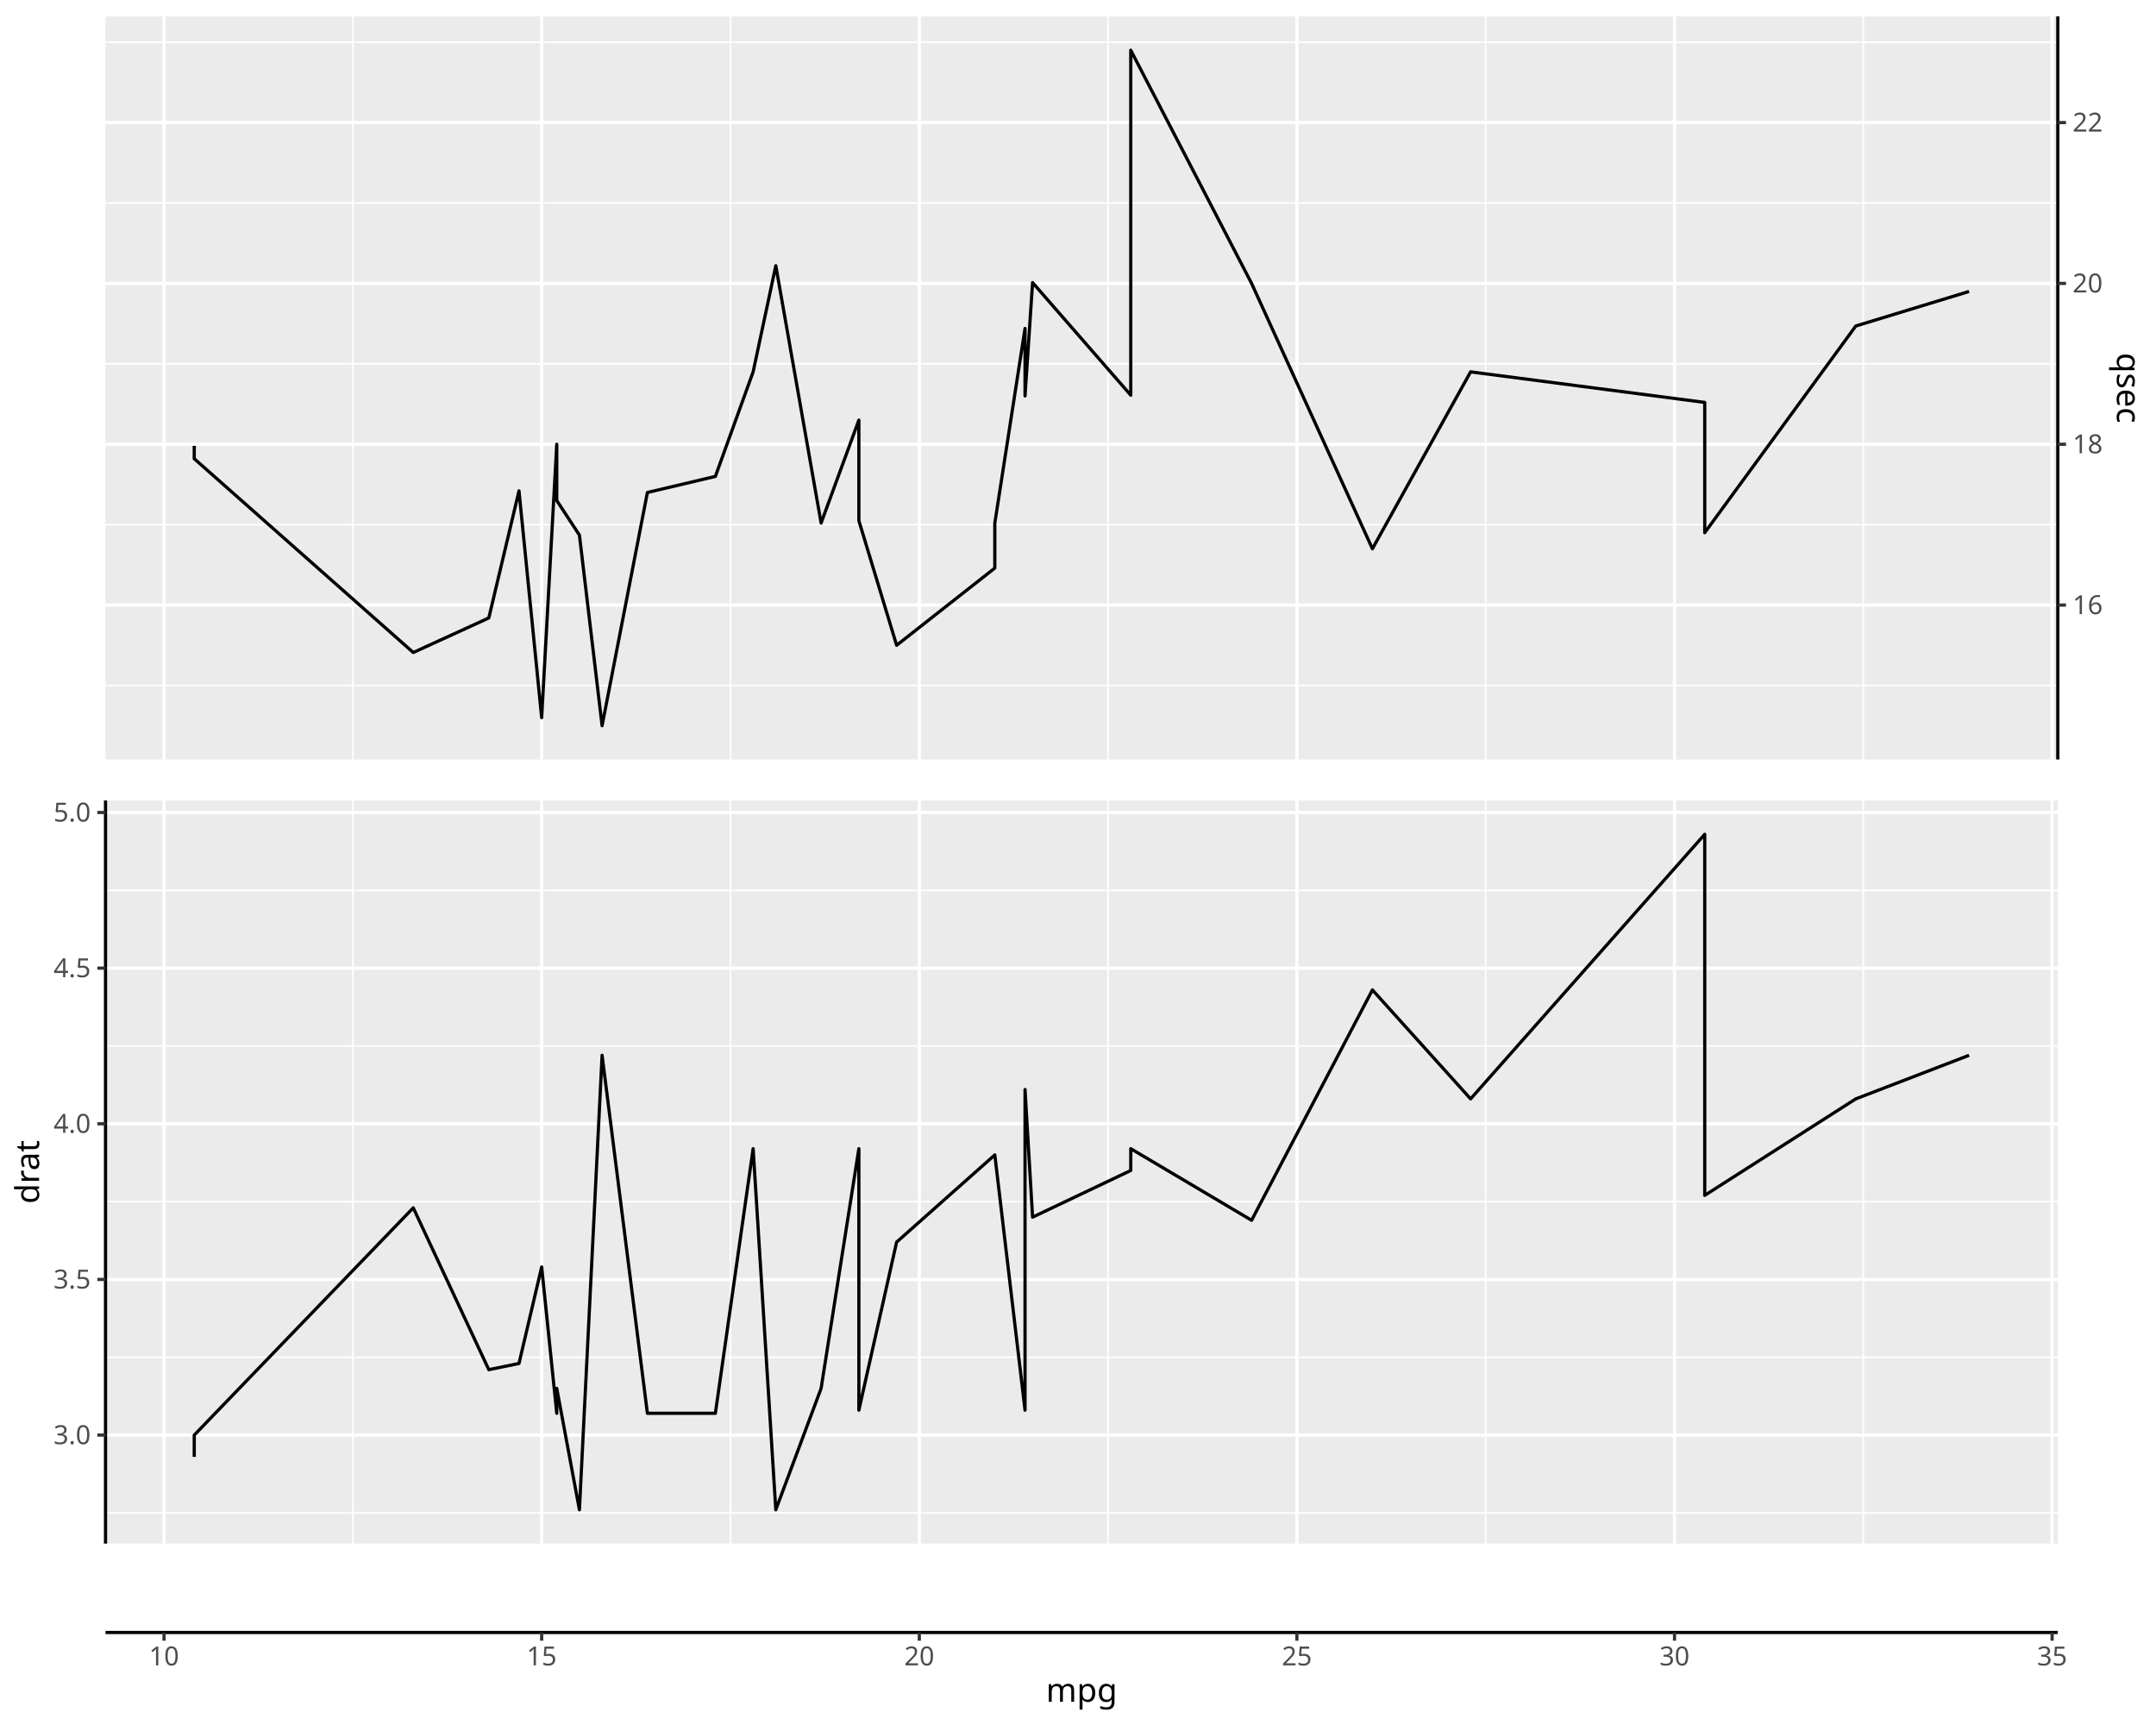
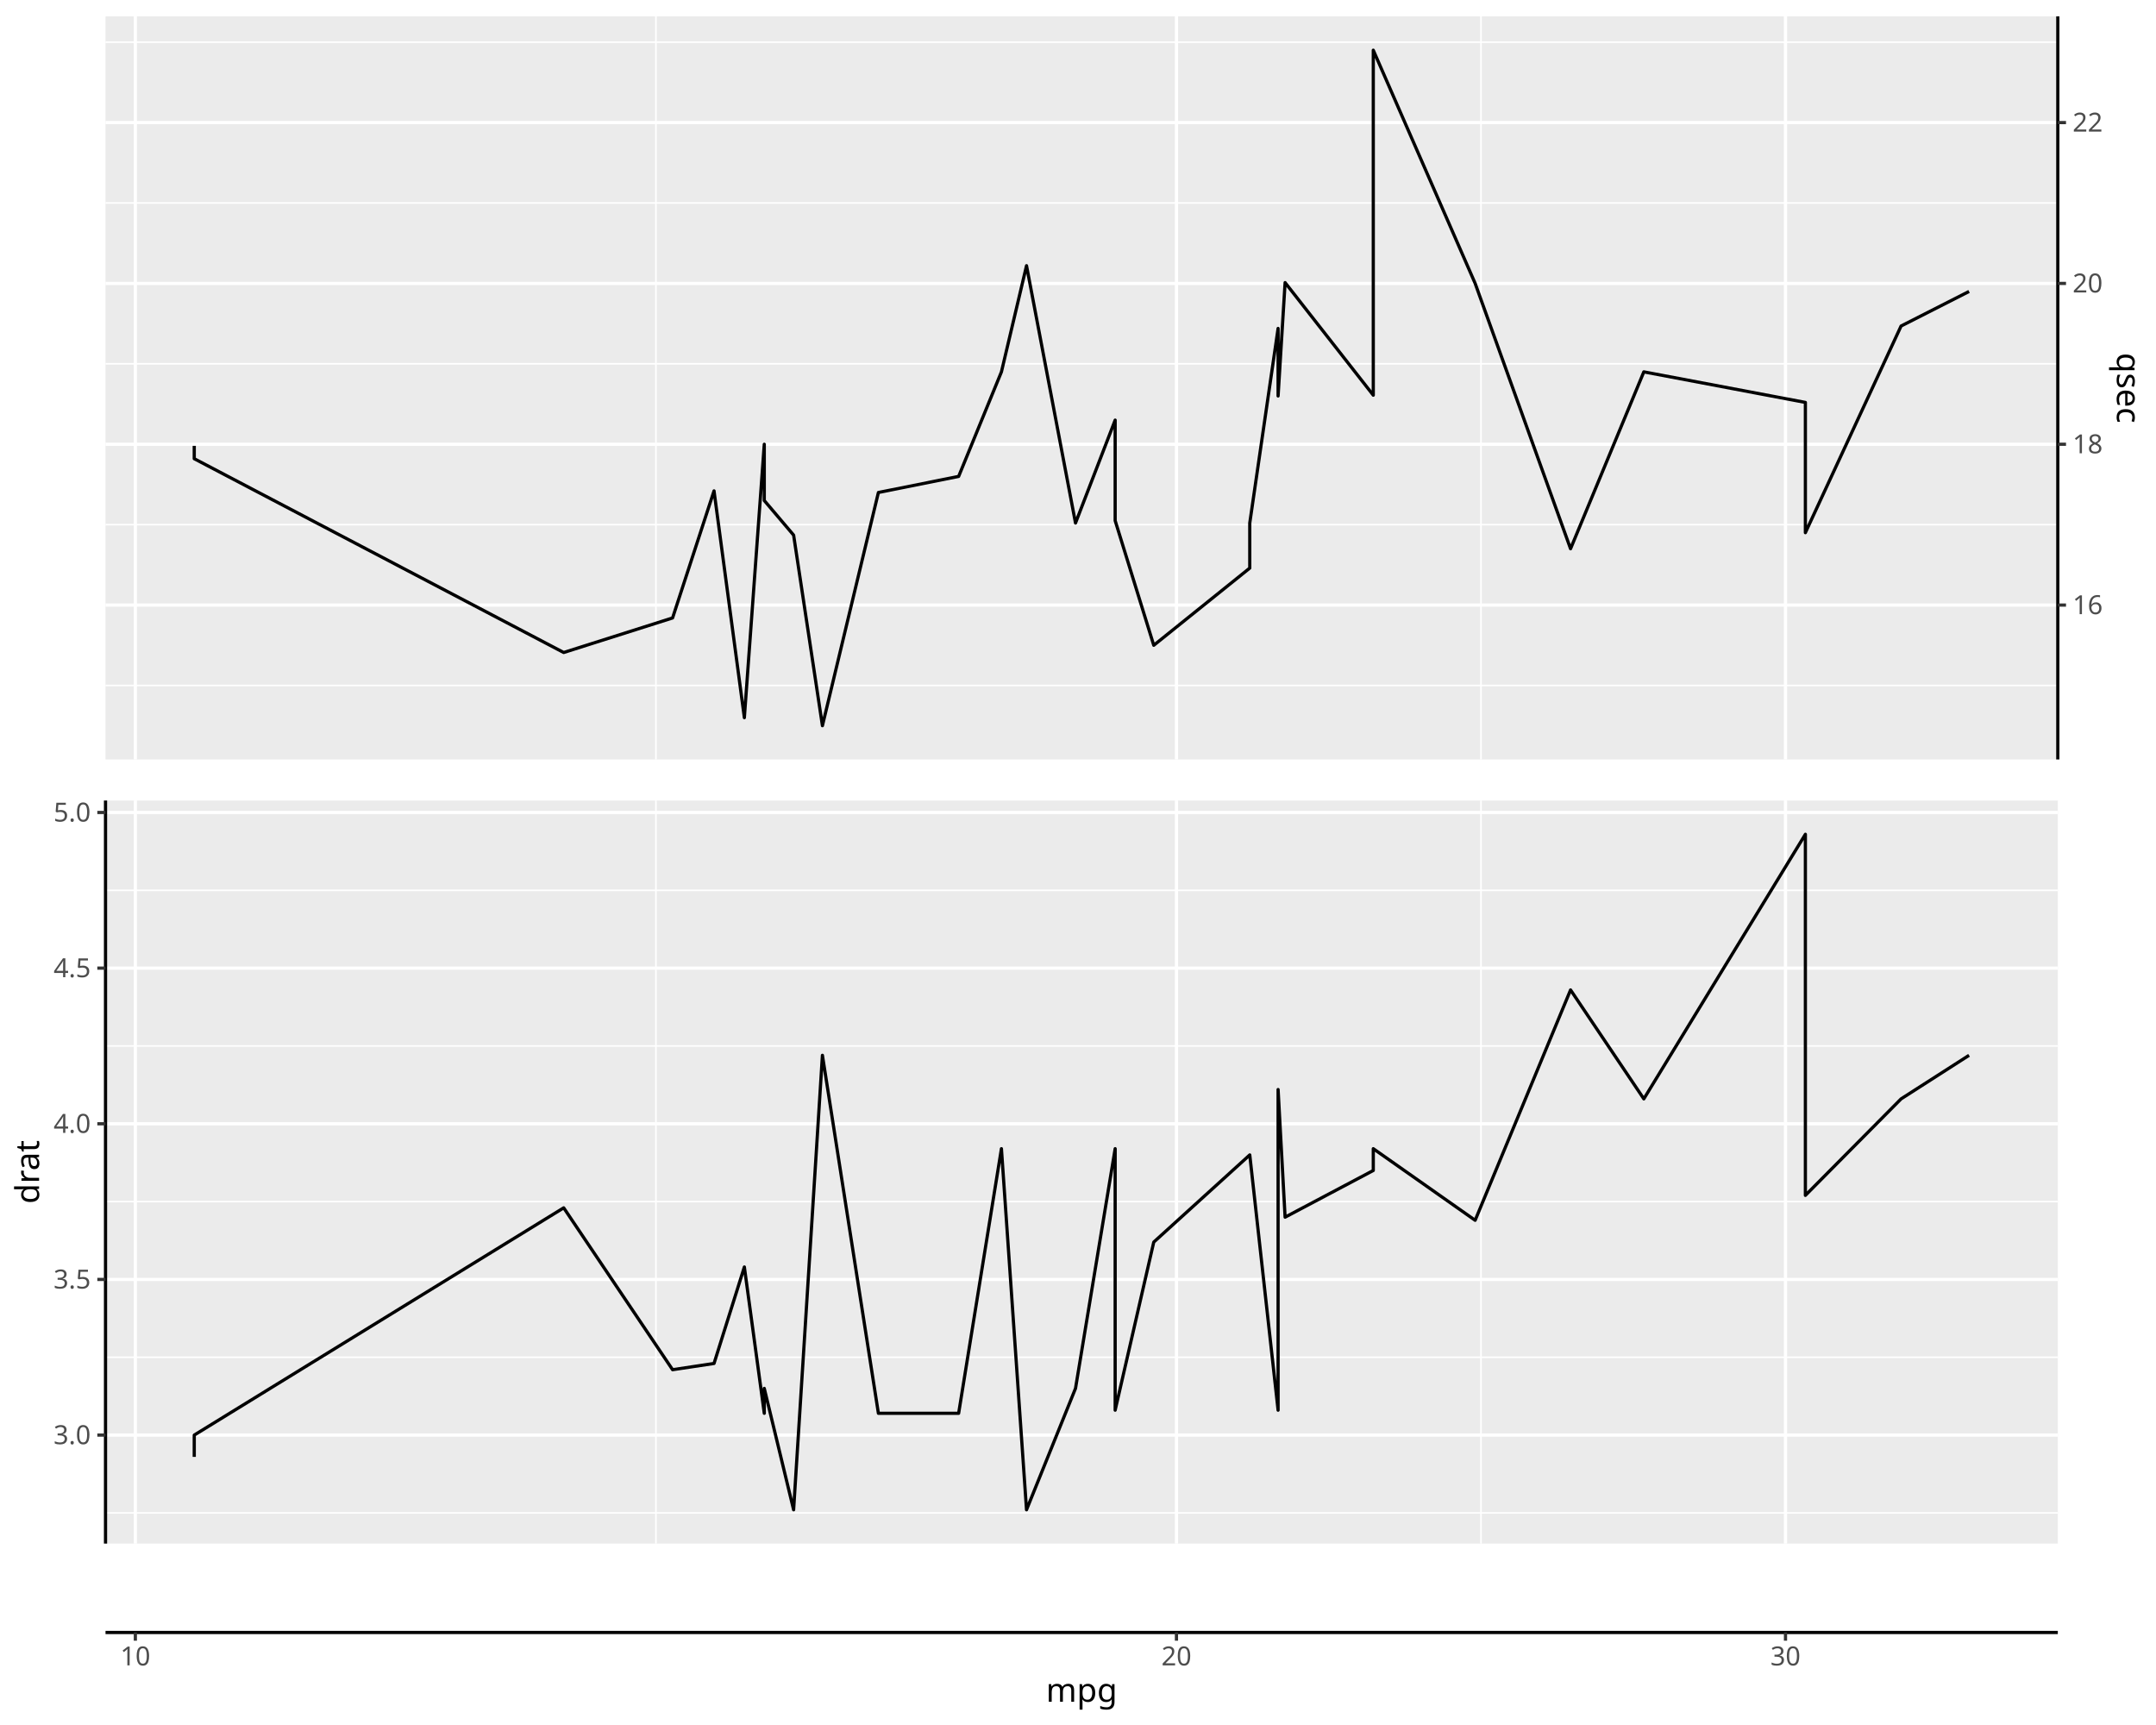
<svg xmlns="http://www.w3.org/2000/svg" class="svglite" data-engine-version="2.0" width="720.00pt" height="576.00pt" viewBox="0 0 720.00 576.00">
  <defs>
    <style type="text/css">
    .svglite line, .svglite polyline, .svglite polygon, .svglite path, .svglite rect, .svglite circle {
      fill: none;
      stroke: #000000;
      stroke-linecap: round;
      stroke-linejoin: round;
      stroke-miterlimit: 10.00;
    }
  </style>
  </defs>
  <rect width="100%" height="100%" style="stroke: none; fill: #FFFFFF;" />
  <defs>
    <clipPath id="cpMC4wMHw3MjAuMDB8MC4wMHw1NzYuMDA=">
      <rect x="0.00" y="0.00" width="720.00" height="576.00" />
    </clipPath>
  </defs>
  <g clip-path="url(#cpMC4wMHw3MjAuMDB8MC4wMHw1NzYuMDA=)">
</g>
  <defs>
    <clipPath id="cpMC4wMHw3MjAuMDB8MC4wMHwyNjEuODI=">
      <rect x="0.00" y="0.00" width="720.00" height="261.82" />
    </clipPath>
  </defs>
  <g clip-path="url(#cpMC4wMHw3MjAuMDB8MC4wMHwyNjEuODI=)">
    <rect x="0.00" y="0.00" width="720.00" height="261.82" style="stroke-width: 1.07; stroke: #FFFFFF; fill: #FFFFFF;" />
  </g>
  <g clip-path="url(#cpMC4wMHw3MjAuMDB8MC4wMHw1NzYuMDA=)">
</g>
  <defs>
    <clipPath id="cpMzUuMjR8Njg3LjIxfDUuNDh8MjUzLjYw">
      <rect x="35.24" y="5.48" width="651.97" height="248.12" />
    </clipPath>
  </defs>
  <g clip-path="url(#cpMzUuMjR8Njg3LjIxfDUuNDh8MjUzLjYw)">
    <rect x="35.24" y="5.48" width="651.97" height="248.12" style="stroke-width: 1.07; stroke: none; fill: #EBEBEB;" />
    <polyline points="35.24,228.89 687.21,228.89 " style="stroke-width: 0.53; stroke: #FFFFFF; stroke-linecap: butt;" />
    <polyline points="35.24,175.19 687.21,175.19 " style="stroke-width: 0.53; stroke: #FFFFFF; stroke-linecap: butt;" />
    <polyline points="35.24,121.48 687.21,121.48 " style="stroke-width: 0.53; stroke: #FFFFFF; stroke-linecap: butt;" />
    <polyline points="35.24,67.78 687.21,67.78 " style="stroke-width: 0.53; stroke: #FFFFFF; stroke-linecap: butt;" />
    <polyline points="35.24,14.07 687.21,14.07 " style="stroke-width: 0.53; stroke: #FFFFFF; stroke-linecap: butt;" />
-     <polyline points="117.84,253.60 117.84,5.48 " style="stroke-width: 0.53; stroke: #FFFFFF; stroke-linecap: butt;" />
-     <polyline points="243.94,253.60 243.94,5.48 " style="stroke-width: 0.53; stroke: #FFFFFF; stroke-linecap: butt;" />
-     <polyline points="370.05,253.60 370.05,5.48 " style="stroke-width: 0.53; stroke: #FFFFFF; stroke-linecap: butt;" />
-     <polyline points="496.16,253.60 496.16,5.48 " style="stroke-width: 0.53; stroke: #FFFFFF; stroke-linecap: butt;" />
-     <polyline points="622.26,253.60 622.26,5.48 " style="stroke-width: 0.53; stroke: #FFFFFF; stroke-linecap: butt;" />
+     <polyline points="219.04,253.60 219.04,5.48 " style="stroke-width: 0.53; stroke: #FFFFFF; stroke-linecap: butt;" />
+     <polyline points="494.58,253.60 494.58,5.48 " style="stroke-width: 0.53; stroke: #FFFFFF; stroke-linecap: butt;" />
    <polyline points="35.24,202.04 687.21,202.04 " style="stroke-width: 1.07; stroke: #FFFFFF; stroke-linecap: butt;" />
    <polyline points="35.24,148.34 687.21,148.34 " style="stroke-width: 1.07; stroke: #FFFFFF; stroke-linecap: butt;" />
    <polyline points="35.24,94.63 687.21,94.63 " style="stroke-width: 1.07; stroke: #FFFFFF; stroke-linecap: butt;" />
    <polyline points="35.24,40.93 687.21,40.93 " style="stroke-width: 1.07; stroke: #FFFFFF; stroke-linecap: butt;" />
-     <polyline points="54.78,253.60 54.78,5.48 " style="stroke-width: 1.07; stroke: #FFFFFF; stroke-linecap: butt;" />
-     <polyline points="180.89,253.60 180.89,5.48 " style="stroke-width: 1.07; stroke: #FFFFFF; stroke-linecap: butt;" />
-     <polyline points="307.00,253.60 307.00,5.48 " style="stroke-width: 1.07; stroke: #FFFFFF; stroke-linecap: butt;" />
-     <polyline points="433.10,253.60 433.10,5.48 " style="stroke-width: 1.07; stroke: #FFFFFF; stroke-linecap: butt;" />
-     <polyline points="559.21,253.60 559.21,5.48 " style="stroke-width: 1.07; stroke: #FFFFFF; stroke-linecap: butt;" />
-     <polyline points="685.31,253.60 685.31,5.48 " style="stroke-width: 1.07; stroke: #FFFFFF; stroke-linecap: butt;" />
-     <polyline points="64.87,148.87 64.87,153.17 138.01,217.88 163.24,206.34 173.32,163.91 180.89,239.64 185.93,148.34 185.93,167.13 193.50,178.68 201.07,242.32 216.20,164.45 238.90,159.08 251.51,124.17 259.08,88.72 274.21,174.65 286.82,140.28 286.82,173.85 299.43,215.47 332.22,189.69 332.22,174.65 342.31,109.67 342.31,132.22 344.83,94.36 377.62,131.96 377.62,16.76 417.97,94.63 458.32,183.24 491.11,124.17 569.30,134.37 569.30,177.87 619.74,108.86 657.57,97.32 " style="stroke-width: 1.07; stroke-linecap: butt;" />
+     <polyline points="45.20,253.60 45.20,5.48 " style="stroke-width: 1.07; stroke: #FFFFFF; stroke-linecap: butt;" />
+     <polyline points="392.88,253.60 392.88,5.48 " style="stroke-width: 1.07; stroke: #FFFFFF; stroke-linecap: butt;" />
+     <polyline points="596.27,253.60 596.27,5.48 " style="stroke-width: 1.07; stroke: #FFFFFF; stroke-linecap: butt;" />
+     <polyline points="64.87,148.87 64.87,153.17 188.25,217.88 224.61,206.34 238.45,163.91 248.58,239.64 255.23,148.34 255.23,167.13 265.03,178.68 274.65,242.32 293.34,164.45 320.14,159.08 334.43,124.17 342.81,88.72 359.17,174.65 372.41,140.28 372.41,173.85 385.30,215.47 417.36,189.69 417.36,174.65 426.82,109.67 426.82,132.22 429.16,94.36 458.61,131.96 458.61,16.76 492.63,94.63 524.49,183.24 548.96,124.17 602.91,134.37 602.91,177.87 634.87,108.86 657.57,97.32 " style="stroke-width: 1.07; stroke-linecap: butt;" />
  </g>
  <g clip-path="url(#cpMC4wMHw3MjAuMDB8MC4wMHw1NzYuMDA=)">
    <polyline points="687.21,253.60 687.21,5.48 " style="stroke-width: 1.07; stroke-linecap: butt;" />
    <polyline points="689.95,202.04 687.21,202.04 " style="stroke-width: 1.07; stroke: #333333; stroke-linecap: butt;" />
    <polyline points="689.95,148.34 687.21,148.34 " style="stroke-width: 1.07; stroke: #333333; stroke-linecap: butt;" />
    <polyline points="689.95,94.63 687.21,94.63 " style="stroke-width: 1.07; stroke: #333333; stroke-linecap: butt;" />
    <polyline points="689.95,40.93 687.21,40.93 " style="stroke-width: 1.07; stroke: #333333; stroke-linecap: butt;" />
    <text x="692.14" y="205.07" style="font-size: 8.80px; fill: #4D4D4D; font-family: sans;" textLength="9.79px" lengthAdjust="spacingAndGlyphs">16</text>
    <text x="692.14" y="151.36" style="font-size: 8.80px; fill: #4D4D4D; font-family: sans;" textLength="9.79px" lengthAdjust="spacingAndGlyphs">18</text>
    <text x="692.14" y="97.66" style="font-size: 8.80px; fill: #4D4D4D; font-family: sans;" textLength="9.79px" lengthAdjust="spacingAndGlyphs">20</text>
    <text x="692.14" y="43.95" style="font-size: 8.80px; fill: #4D4D4D; font-family: sans;" textLength="9.79px" lengthAdjust="spacingAndGlyphs">22</text>
    <text transform="translate(706.95,129.54) rotate(90)" text-anchor="middle" style="font-size: 11.00px; font-family: sans;" textLength="23.25px" lengthAdjust="spacingAndGlyphs">qsec</text>
  </g>
  <defs>
    <clipPath id="cpMC4wMHw3MjAuMDB8MjYxLjgyfDUyMy42NA==">
      <rect x="0.00" y="261.82" width="720.00" height="261.82" />
    </clipPath>
  </defs>
  <g clip-path="url(#cpMC4wMHw3MjAuMDB8MjYxLjgyfDUyMy42NA==)">
    <rect x="0.00" y="261.82" width="720.00" height="261.82" style="stroke-width: 1.07; stroke: #FFFFFF; fill: #FFFFFF;" />
  </g>
  <g clip-path="url(#cpMC4wMHw3MjAuMDB8MC4wMHw1NzYuMDA=)">
</g>
  <defs>
    <clipPath id="cpMzUuMjR8Njg3LjIxfDI2Ny4zMHw1MTUuNDI=">
      <rect x="35.24" y="267.30" width="651.97" height="248.12" />
    </clipPath>
  </defs>
  <g clip-path="url(#cpMzUuMjR8Njg3LjIxfDI2Ny4zMHw1MTUuNDI=)">
    <rect x="35.24" y="267.30" width="651.97" height="248.12" style="stroke-width: 1.07; stroke: none; fill: #EBEBEB;" />
    <polyline points="35.24,505.18 687.21,505.18 " style="stroke-width: 0.53; stroke: #FFFFFF; stroke-linecap: butt;" />
    <polyline points="35.24,453.21 687.21,453.21 " style="stroke-width: 0.53; stroke: #FFFFFF; stroke-linecap: butt;" />
    <polyline points="35.24,401.23 687.21,401.23 " style="stroke-width: 0.53; stroke: #FFFFFF; stroke-linecap: butt;" />
    <polyline points="35.24,349.26 687.21,349.26 " style="stroke-width: 0.53; stroke: #FFFFFF; stroke-linecap: butt;" />
    <polyline points="35.24,297.29 687.21,297.29 " style="stroke-width: 0.53; stroke: #FFFFFF; stroke-linecap: butt;" />
-     <polyline points="117.84,515.42 117.84,267.30 " style="stroke-width: 0.53; stroke: #FFFFFF; stroke-linecap: butt;" />
-     <polyline points="243.94,515.42 243.94,267.30 " style="stroke-width: 0.53; stroke: #FFFFFF; stroke-linecap: butt;" />
-     <polyline points="370.05,515.42 370.05,267.30 " style="stroke-width: 0.53; stroke: #FFFFFF; stroke-linecap: butt;" />
-     <polyline points="496.16,515.42 496.16,267.30 " style="stroke-width: 0.53; stroke: #FFFFFF; stroke-linecap: butt;" />
-     <polyline points="622.26,515.42 622.26,267.30 " style="stroke-width: 0.53; stroke: #FFFFFF; stroke-linecap: butt;" />
+     <polyline points="219.04,515.42 219.04,267.30 " style="stroke-width: 0.53; stroke: #FFFFFF; stroke-linecap: butt;" />
+     <polyline points="494.58,515.42 494.58,267.30 " style="stroke-width: 0.53; stroke: #FFFFFF; stroke-linecap: butt;" />
    <polyline points="35.24,479.19 687.21,479.19 " style="stroke-width: 1.07; stroke: #FFFFFF; stroke-linecap: butt;" />
    <polyline points="35.24,427.22 687.21,427.22 " style="stroke-width: 1.07; stroke: #FFFFFF; stroke-linecap: butt;" />
    <polyline points="35.24,375.25 687.21,375.25 " style="stroke-width: 1.07; stroke: #FFFFFF; stroke-linecap: butt;" />
    <polyline points="35.24,323.27 687.21,323.27 " style="stroke-width: 1.07; stroke: #FFFFFF; stroke-linecap: butt;" />
    <polyline points="35.24,271.30 687.21,271.30 " style="stroke-width: 1.07; stroke: #FFFFFF; stroke-linecap: butt;" />
-     <polyline points="54.78,515.42 54.78,267.30 " style="stroke-width: 1.07; stroke: #FFFFFF; stroke-linecap: butt;" />
-     <polyline points="180.89,515.42 180.89,267.30 " style="stroke-width: 1.07; stroke: #FFFFFF; stroke-linecap: butt;" />
-     <polyline points="307.00,515.42 307.00,267.30 " style="stroke-width: 1.07; stroke: #FFFFFF; stroke-linecap: butt;" />
-     <polyline points="433.10,515.42 433.10,267.30 " style="stroke-width: 1.07; stroke: #FFFFFF; stroke-linecap: butt;" />
-     <polyline points="559.21,515.42 559.21,267.30 " style="stroke-width: 1.07; stroke: #FFFFFF; stroke-linecap: butt;" />
-     <polyline points="685.31,515.42 685.31,267.30 " style="stroke-width: 1.07; stroke: #FFFFFF; stroke-linecap: butt;" />
-     <polyline points="64.87,486.47 64.87,479.19 138.01,403.31 163.24,457.36 173.32,455.28 180.89,423.06 185.93,471.92 185.93,463.60 193.50,504.14 201.07,352.38 216.20,471.92 238.90,471.92 251.51,383.56 259.08,504.14 274.21,463.60 286.82,383.56 286.82,470.88 299.43,414.75 332.22,385.64 332.22,385.64 342.31,470.88 342.31,363.81 344.83,406.43 377.62,390.84 377.62,383.56 417.97,407.47 458.32,330.55 491.11,366.93 569.30,278.58 569.30,399.15 619.74,366.93 657.57,352.38 " style="stroke-width: 1.07; stroke-linecap: butt;" />
+     <polyline points="45.20,515.42 45.20,267.30 " style="stroke-width: 1.07; stroke: #FFFFFF; stroke-linecap: butt;" />
+     <polyline points="392.88,515.42 392.88,267.30 " style="stroke-width: 1.07; stroke: #FFFFFF; stroke-linecap: butt;" />
+     <polyline points="596.27,515.42 596.27,267.30 " style="stroke-width: 1.07; stroke: #FFFFFF; stroke-linecap: butt;" />
+     <polyline points="64.87,486.47 64.87,479.19 188.25,403.31 224.61,457.36 238.45,455.28 248.58,423.06 255.23,471.92 255.23,463.60 265.03,504.14 274.65,352.38 293.34,471.92 320.14,471.92 334.43,383.56 342.81,504.14 359.17,463.60 372.41,383.56 372.41,470.88 385.30,414.75 417.36,385.64 417.36,385.64 426.82,470.88 426.82,363.81 429.16,406.43 458.61,390.84 458.61,383.56 492.63,407.47 524.49,330.55 548.96,366.93 602.91,278.58 602.91,399.15 634.87,366.93 657.57,352.38 " style="stroke-width: 1.07; stroke-linecap: butt;" />
  </g>
  <g clip-path="url(#cpMC4wMHw3MjAuMDB8MC4wMHw1NzYuMDA=)">
    <polyline points="35.24,515.42 35.24,267.30 " style="stroke-width: 1.07; stroke-linecap: butt;" />
    <text x="30.31" y="482.22" text-anchor="end" style="font-size: 8.80px; fill: #4D4D4D; font-family: sans;" textLength="12.23px" lengthAdjust="spacingAndGlyphs">3.0</text>
    <text x="30.31" y="430.25" text-anchor="end" style="font-size: 8.80px; fill: #4D4D4D; font-family: sans;" textLength="12.23px" lengthAdjust="spacingAndGlyphs">3.5</text>
    <text x="30.31" y="378.27" text-anchor="end" style="font-size: 8.80px; fill: #4D4D4D; font-family: sans;" textLength="12.23px" lengthAdjust="spacingAndGlyphs">4.0</text>
    <text x="30.31" y="326.30" text-anchor="end" style="font-size: 8.80px; fill: #4D4D4D; font-family: sans;" textLength="12.23px" lengthAdjust="spacingAndGlyphs">4.5</text>
    <text x="30.31" y="274.33" text-anchor="end" style="font-size: 8.80px; fill: #4D4D4D; font-family: sans;" textLength="12.23px" lengthAdjust="spacingAndGlyphs">5.0</text>
    <polyline points="32.50,479.19 35.24,479.19 " style="stroke-width: 1.07; stroke: #333333; stroke-linecap: butt;" />
    <polyline points="32.50,427.22 35.24,427.22 " style="stroke-width: 1.07; stroke: #333333; stroke-linecap: butt;" />
    <polyline points="32.50,375.25 35.24,375.25 " style="stroke-width: 1.07; stroke: #333333; stroke-linecap: butt;" />
    <polyline points="32.50,323.27 35.24,323.27 " style="stroke-width: 1.07; stroke: #333333; stroke-linecap: butt;" />
    <polyline points="32.50,271.30 35.24,271.30 " style="stroke-width: 1.07; stroke: #333333; stroke-linecap: butt;" />
    <text transform="translate(13.05,391.36) rotate(-90)" text-anchor="middle" style="font-size: 11.00px; font-family: sans;" textLength="18.96px" lengthAdjust="spacingAndGlyphs">drat</text>
    <polyline points="35.24,545.11 687.21,545.11 " style="stroke-width: 1.07; stroke-linecap: butt;" />
-     <polyline points="54.78,547.85 54.78,545.11 " style="stroke-width: 1.07; stroke: #333333; stroke-linecap: butt;" />
-     <polyline points="180.89,547.85 180.89,545.11 " style="stroke-width: 1.07; stroke: #333333; stroke-linecap: butt;" />
-     <polyline points="307.00,547.85 307.00,545.11 " style="stroke-width: 1.07; stroke: #333333; stroke-linecap: butt;" />
-     <polyline points="433.10,547.85 433.10,545.11 " style="stroke-width: 1.07; stroke: #333333; stroke-linecap: butt;" />
-     <polyline points="559.21,547.85 559.21,545.11 " style="stroke-width: 1.07; stroke: #333333; stroke-linecap: butt;" />
-     <polyline points="685.31,547.85 685.31,545.11 " style="stroke-width: 1.07; stroke: #333333; stroke-linecap: butt;" />
-     <text x="54.78" y="556.10" text-anchor="middle" style="font-size: 8.80px; fill: #4D4D4D; font-family: sans;" textLength="9.79px" lengthAdjust="spacingAndGlyphs">10</text>
-     <text x="180.89" y="556.10" text-anchor="middle" style="font-size: 8.80px; fill: #4D4D4D; font-family: sans;" textLength="9.79px" lengthAdjust="spacingAndGlyphs">15</text>
-     <text x="307.00" y="556.10" text-anchor="middle" style="font-size: 8.80px; fill: #4D4D4D; font-family: sans;" textLength="9.79px" lengthAdjust="spacingAndGlyphs">20</text>
-     <text x="433.10" y="556.10" text-anchor="middle" style="font-size: 8.80px; fill: #4D4D4D; font-family: sans;" textLength="9.79px" lengthAdjust="spacingAndGlyphs">25</text>
-     <text x="559.21" y="556.10" text-anchor="middle" style="font-size: 8.80px; fill: #4D4D4D; font-family: sans;" textLength="9.79px" lengthAdjust="spacingAndGlyphs">30</text>
-     <text x="685.31" y="556.10" text-anchor="middle" style="font-size: 8.80px; fill: #4D4D4D; font-family: sans;" textLength="9.79px" lengthAdjust="spacingAndGlyphs">35</text>
+     <polyline points="45.20,547.85 45.20,545.11 " style="stroke-width: 1.07; stroke: #333333; stroke-linecap: butt;" />
+     <polyline points="392.88,547.85 392.88,545.11 " style="stroke-width: 1.07; stroke: #333333; stroke-linecap: butt;" />
+     <polyline points="596.27,547.85 596.27,545.11 " style="stroke-width: 1.07; stroke: #333333; stroke-linecap: butt;" />
+     <text x="45.20" y="556.10" text-anchor="middle" style="font-size: 8.80px; fill: #4D4D4D; font-family: sans;" textLength="9.79px" lengthAdjust="spacingAndGlyphs">10</text>
+     <text x="392.88" y="556.10" text-anchor="middle" style="font-size: 8.80px; fill: #4D4D4D; font-family: sans;" textLength="9.79px" lengthAdjust="spacingAndGlyphs">20</text>
+     <text x="596.27" y="556.10" text-anchor="middle" style="font-size: 8.80px; fill: #4D4D4D; font-family: sans;" textLength="9.79px" lengthAdjust="spacingAndGlyphs">30</text>
    <text x="361.22" y="568.24" text-anchor="middle" style="font-size: 11.00px; font-family: sans;" textLength="21.40px" lengthAdjust="spacingAndGlyphs">mpg</text>
  </g>
</svg>
